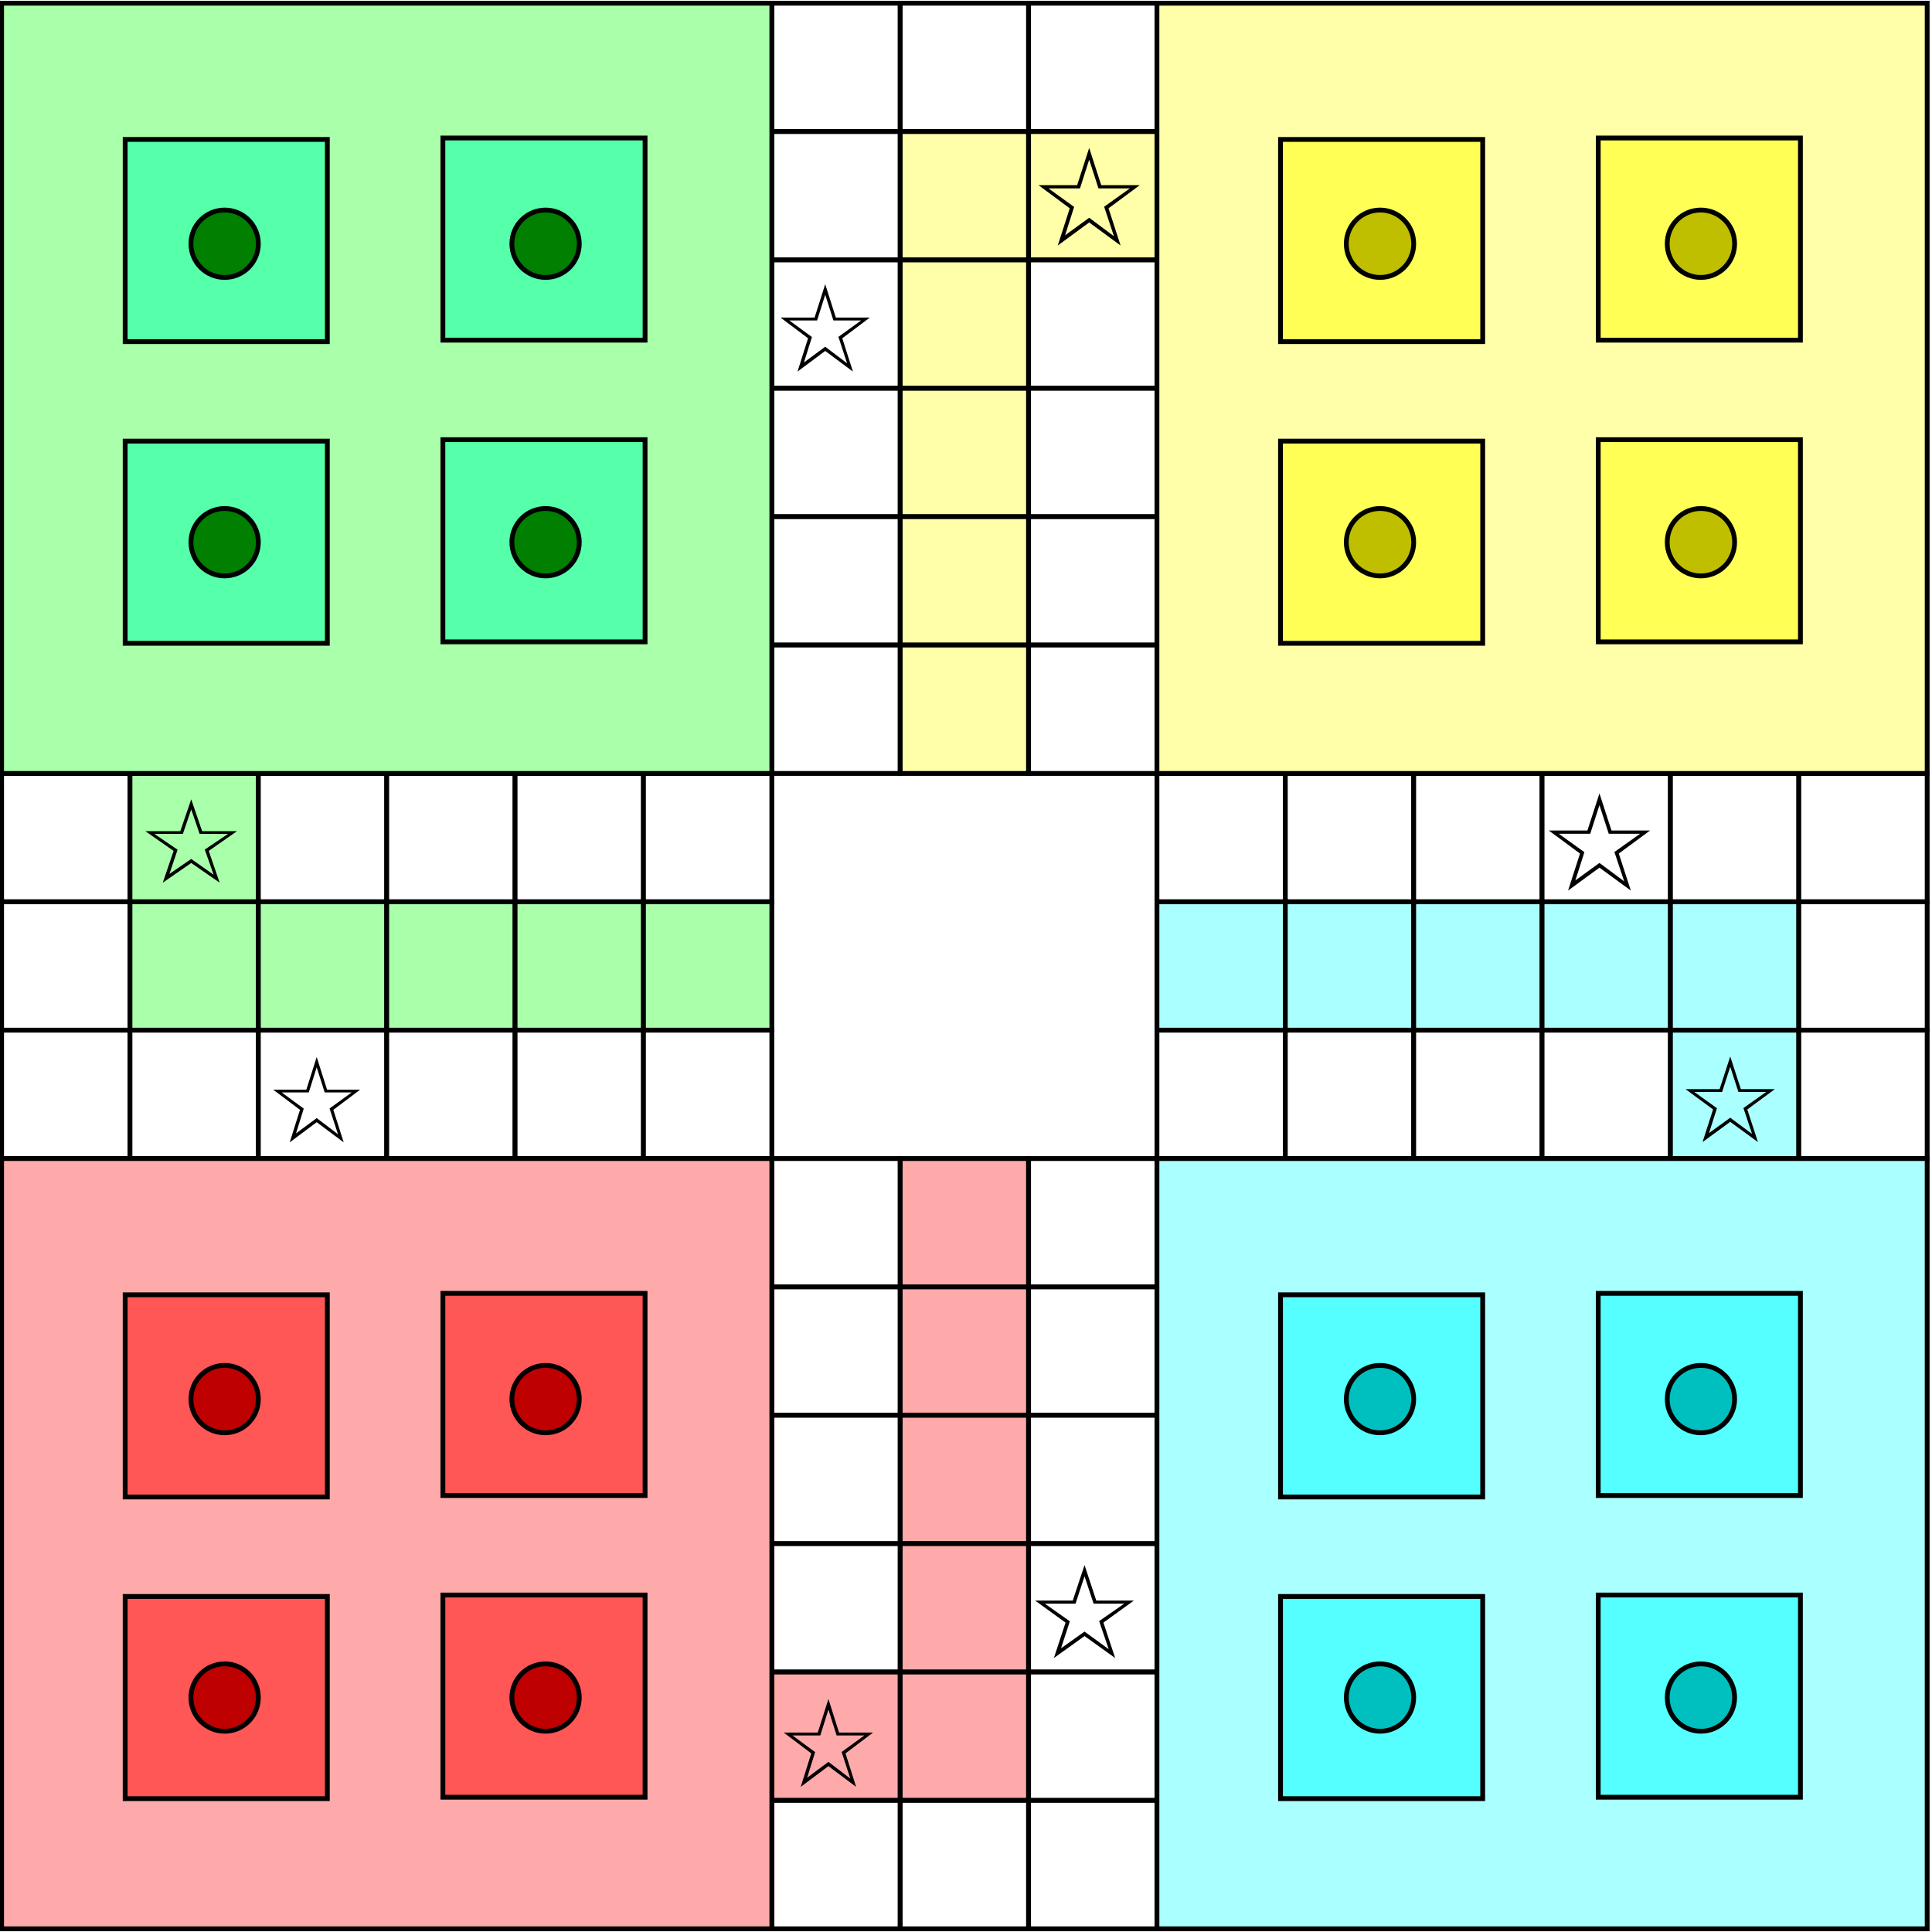
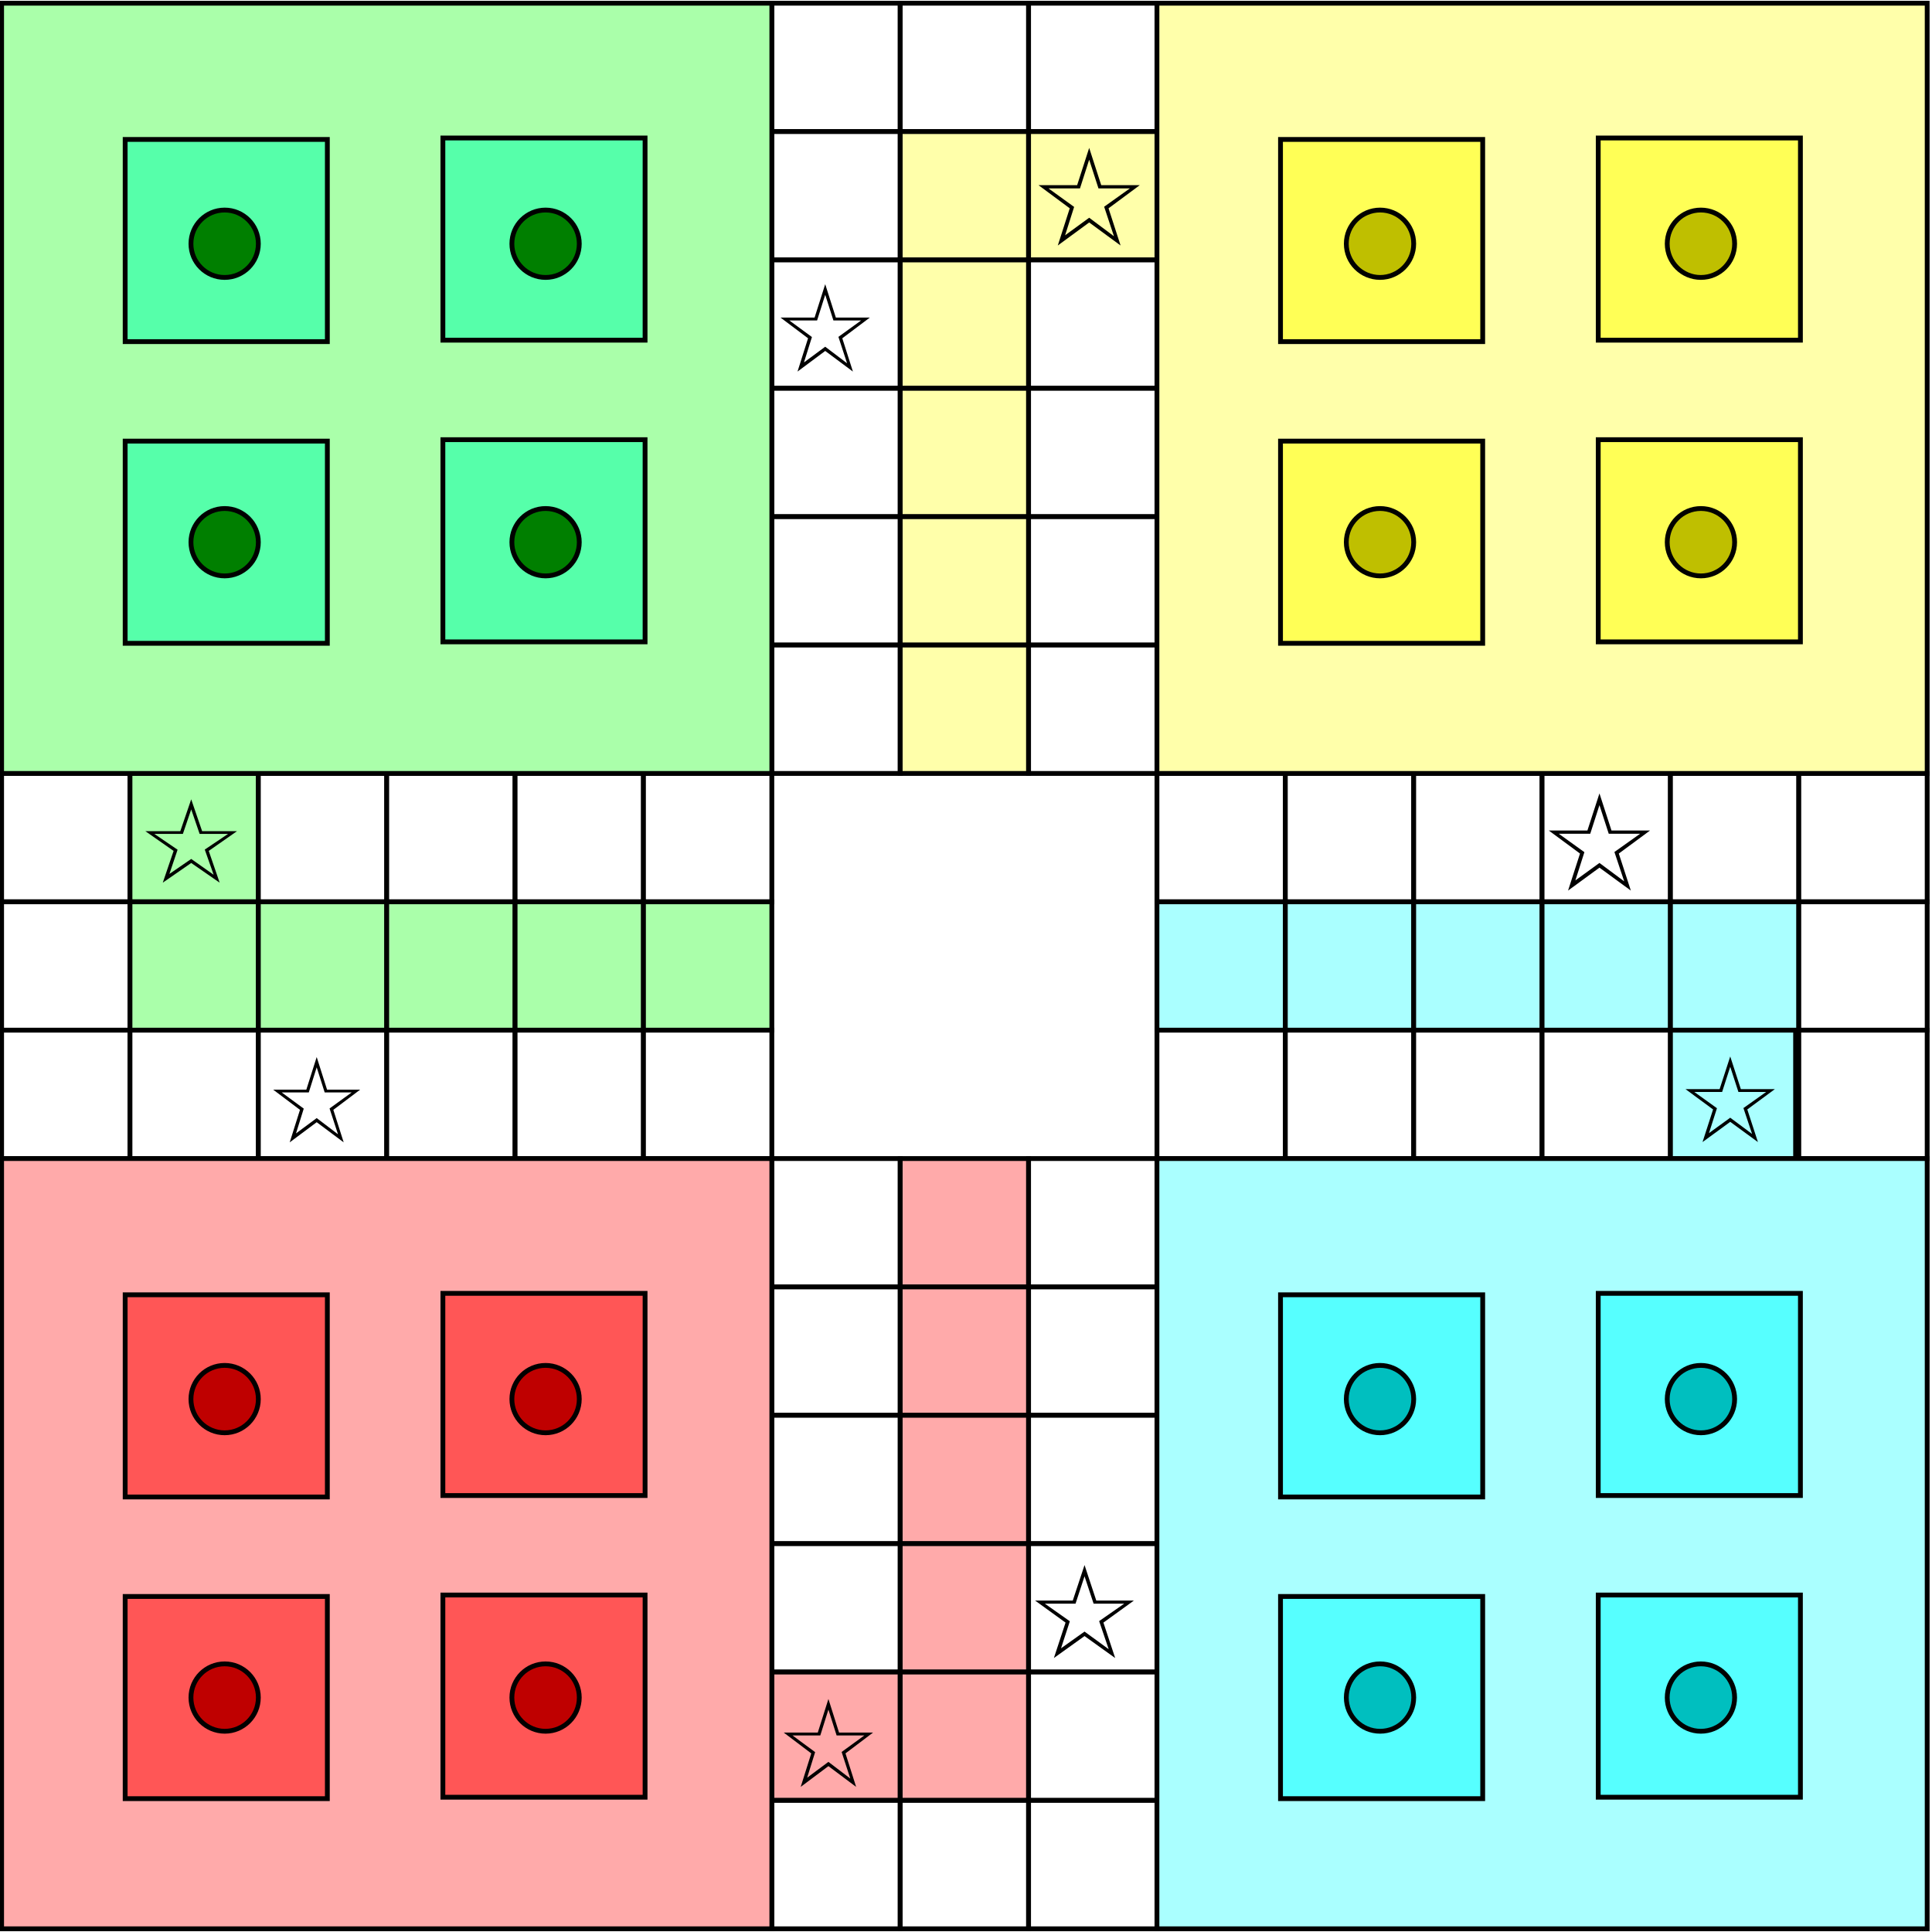
<svg xmlns="http://www.w3.org/2000/svg" viewBox="0 0 602 602">
  <g>
    <rect x="-1" y="-1" width="604" height="604" id="canvas_background" fill="#fff" />
    <g id="canvasGrid" display="none">
      <rect id="svg_1" width="100%" height="100%" x="0" y="0" stroke-width="0" fill="url(#gridpattern)" />
    </g>
  </g>
  <g>
-     <rect fill="#fff" stroke="#000" stroke-width="1.5" stroke-opacity="null" fill-opacity="null" x="240.5" y="1" width="40" height="40" id="49" />
-     <rect fill="#fff" stroke="#000" stroke-width="1.5" stroke-opacity="null" fill-opacity="null" x="280.5" y="1" width="40" height="40" id="50" />
-     <rect fill="#fff" stroke="#000" stroke-width="1.5" stroke-opacity="null" fill-opacity="null" x="320.5" y="1" width="40" height="40" id="51" />
-     <rect fill="#fff" stroke="#000" stroke-width="1.5" stroke-opacity="null" fill-opacity="null" x="240.5" y="41" width="40" height="40" id="48" />
+     <rect fill="#fff" stroke="#000" stroke-width="1.5" stroke-opacity="null" fill-opacity="null" x="240.5" y="1" width="40" height="40" id="23" />
+     <rect fill="#fff" stroke="#000" stroke-width="1.5" stroke-opacity="null" fill-opacity="null" x="280.5" y="1" width="40" height="40" id="24" />
+     <rect fill="#fff" stroke="#000" stroke-width="1.5" stroke-opacity="null" fill-opacity="null" x="320.5" y="1" width="40" height="40" id="25" />
+     <rect fill="#fff" stroke="#000" stroke-width="1.5" stroke-opacity="null" fill-opacity="null" x="240.5" y="41" width="40" height="40" id="22" />
    <rect fill="#ffffaa" stroke="#000" stroke-width="1.5" stroke-opacity="null" x="280.5" y="41" width="40" height="40" id="150" />
-     <rect fill="#ffffaa" stroke="#000" stroke-width="1.5" stroke-opacity="null" x="320.5" y="41" width="40" height="40" id="0" />
-     <rect fill="#fff" stroke="#000" stroke-width="1.5" stroke-opacity="null" fill-opacity="null" x="240.5" y="81" width="40" height="40" id="47" />
+     <rect fill="#ffffaa" stroke="#000" stroke-width="1.5" stroke-opacity="null" x="320.5" y="41" width="40" height="40" id="26" />
+     <rect fill="#fff" stroke="#000" stroke-width="1.5" stroke-opacity="null" fill-opacity="null" x="240.5" y="81" width="40" height="40" id="21" />
    <rect fill="#ffffaa" stroke="#000" stroke-width="1.5" stroke-opacity="null" x="280.5" y="81" width="40" height="40" id="151" />
-     <rect fill="#fff" stroke="#000" stroke-width="1.5" stroke-opacity="null" fill-opacity="null" x="320.5" y="81" width="40" height="40" id="1" />
-     <rect fill="#fff" stroke="#000" stroke-width="1.5" stroke-opacity="null" fill-opacity="null" x="240.5" y="121" width="40" height="40" id="46" />
+     <rect fill="#fff" stroke="#000" stroke-width="1.5" stroke-opacity="null" fill-opacity="null" x="320.5" y="81" width="40" height="40" id="27" />
+     <rect fill="#fff" stroke="#000" stroke-width="1.5" stroke-opacity="null" fill-opacity="null" x="240.5" y="121" width="40" height="40" id="20" />
    <rect fill="#ffffaa" stroke="#000" stroke-width="1.5" stroke-opacity="null" x="280.5" y="121" width="40" height="40" id="152" />
-     <rect fill="#fff" stroke="#000" stroke-width="1.5" stroke-opacity="null" fill-opacity="null" x="320.5" y="121" width="40" height="40" id="2" />
-     <rect fill="#fff" stroke="#000" stroke-width="1.5" stroke-opacity="null" fill-opacity="null" x="240.5" y="161" width="40" height="40" id="45" />
+     <rect fill="#fff" stroke="#000" stroke-width="1.5" stroke-opacity="null" fill-opacity="null" x="320.5" y="121" width="40" height="40" id="28" />
+     <rect fill="#fff" stroke="#000" stroke-width="1.5" stroke-opacity="null" fill-opacity="null" x="240.5" y="161" width="40" height="40" id="19" />
    <rect fill="#ffffaa" stroke="#000" stroke-width="1.5" stroke-opacity="null" x="280.5" y="161" width="40" height="40" id="153" />
-     <rect fill="#fff" stroke="#000" stroke-width="1.5" stroke-opacity="null" fill-opacity="null" x="320.5" y="161" width="40" height="40" id="3" />
-     <rect fill="#fff" stroke="#000" stroke-width="1.5" stroke-opacity="null" fill-opacity="null" x="240.5" y="201" width="40" height="40" id="44" />
+     <rect fill="#fff" stroke="#000" stroke-width="1.5" stroke-opacity="null" fill-opacity="null" x="320.5" y="161" width="40" height="40" id="29" />
+     <rect fill="#fff" stroke="#000" stroke-width="1.5" stroke-opacity="null" fill-opacity="null" x="240.5" y="201" width="40" height="40" id="18" />
    <rect fill="#ffffaa" stroke="#000" stroke-width="1.5" stroke-opacity="null" x="280.5" y="201" width="40" height="40" id="154" />
-     <rect fill="#fff" stroke="#000" stroke-width="1.5" stroke-opacity="null" fill-opacity="null" x="320.5" y="201" width="40" height="40" id="4" />
-     <rect fill="#fff" stroke="#000" stroke-width="1.5" stroke-opacity="null" fill-opacity="null" x="240.5" y="361" width="40" height="40" id="30" />
+     <rect fill="#fff" stroke="#000" stroke-width="1.5" stroke-opacity="null" fill-opacity="null" x="320.5" y="201" width="40" height="40" id="30" />
+     <rect fill="#fff" stroke="#000" stroke-width="1.5" stroke-opacity="null" fill-opacity="null" x="240.5" y="361" width="40" height="40" id="4" />
    <rect fill="#ffaaaa" stroke="#000" stroke-width="1.5" stroke-opacity="null" x="280.5" y="361" width="40" height="40" id="128" />
-     <rect fill="#fff" stroke="#000" stroke-width="1.5" stroke-opacity="null" fill-opacity="null" x="320.5" y="361" width="40" height="40" id="18" />
-     <rect fill="#fff" stroke="#000" stroke-width="1.5" stroke-opacity="null" fill-opacity="null" x="240.5" y="401" width="40" height="40" id="29" />
+     <rect fill="#fff" stroke="#000" stroke-width="1.5" stroke-opacity="null" fill-opacity="null" x="320.5" y="361" width="40" height="40" id="44" />
+     <rect fill="#fff" stroke="#000" stroke-width="1.5" stroke-opacity="null" fill-opacity="null" x="240.5" y="401" width="40" height="40" id="3" />
    <rect fill="#ffaaaa" stroke="#000" stroke-width="1.5" stroke-opacity="null" x="280.5" y="401" width="40" height="40" id="127" />
-     <rect fill="#fff" stroke="#000" stroke-width="1.5" stroke-opacity="null" fill-opacity="null" x="320.5" y="401" width="40" height="40" id="19" />
-     <rect fill="#fff" stroke="#000" stroke-width="1.5" stroke-opacity="null" fill-opacity="null" x="240.5" y="441" width="40" height="40" id="28" />
+     <rect fill="#fff" stroke="#000" stroke-width="1.5" stroke-opacity="null" fill-opacity="null" x="320.5" y="401" width="40" height="40" id="45" />
+     <rect fill="#fff" stroke="#000" stroke-width="1.5" stroke-opacity="null" fill-opacity="null" x="240.5" y="441" width="40" height="40" id="2" />
    <rect fill="#ffaaaa" stroke="#000" stroke-width="1.5" stroke-opacity="null" x="280.5" y="441" width="40" height="40" id="126" />
-     <rect fill="#fff" stroke="#000" stroke-width="1.5" stroke-opacity="null" fill-opacity="null" x="320.5" y="441" width="40" height="40" id="20" />
-     <rect fill="#fff" stroke="#000" stroke-width="1.5" stroke-opacity="null" fill-opacity="null" x="240.5" y="481" width="40" height="40" id="27" />
+     <rect fill="#fff" stroke="#000" stroke-width="1.5" stroke-opacity="null" fill-opacity="null" x="320.5" y="441" width="40" height="40" id="46" />
+     <rect fill="#fff" stroke="#000" stroke-width="1.5" stroke-opacity="null" fill-opacity="null" x="240.5" y="481" width="40" height="40" id="1" />
    <rect fill="#ffaaaa" stroke="#000" stroke-width="1.5" stroke-opacity="null" x="280.5" y="481" width="40" height="40" id="125" />
-     <rect fill="#fff" stroke="#000" stroke-width="1.5" stroke-opacity="null" fill-opacity="null" x="320.5" y="481" width="40" height="40" id="21" />
-     <rect fill="#ffaaaa" stroke="#000" stroke-width="1.5" stroke-opacity="null" x="240.5" y="521" width="40" height="40" id="26" />
+     <rect fill="#fff" stroke="#000" stroke-width="1.5" stroke-opacity="null" fill-opacity="null" x="320.5" y="481" width="40" height="40" id="47" />
+     <rect fill="#ffaaaa" stroke="#000" stroke-width="1.5" stroke-opacity="null" x="240.5" y="521" width="40" height="40" id="0" />
    <rect fill="#ffaaaa" stroke="#000" stroke-width="1.5" stroke-opacity="null" x="280.5" y="521" width="40" height="40" id="124" />
-     <rect fill="#fff" stroke="#000" stroke-width="1.5" stroke-opacity="null" fill-opacity="null" x="320.5" y="521" width="40" height="40" id="22" />
-     <rect fill="#fff" stroke="#000" stroke-width="1.5" stroke-opacity="null" fill-opacity="null" x="240.5" y="561" width="40" height="40" id="25" />
-     <rect fill="#fff" stroke="#000" stroke-width="1.5" stroke-opacity="null" fill-opacity="null" x="280.5" y="561" width="40" height="40" id="24" />
-     <rect fill="#fff" stroke="#000" stroke-width="1.5" stroke-opacity="null" fill-opacity="null" x="320.5" y="561" width="40" height="40" id="23" />
-     <rect fill="#fff" stroke="#000" stroke-width="1.5" stroke-opacity="null" fill-opacity="null" x="360.5" y="241" width="40" height="40" id="5" />
-     <rect fill="#fff" stroke="#000" stroke-width="1.5" stroke-opacity="null" fill-opacity="null" x="400.5" y="241" width="40" height="40" id="6" />
-     <rect fill="#fff" stroke="#000" stroke-width="1.5" stroke-opacity="null" fill-opacity="null" x="440.5" y="241" width="40" height="40" id="7" />
+     <rect fill="#fff" stroke="#000" stroke-width="1.5" stroke-opacity="null" fill-opacity="null" x="320.5" y="521" width="40" height="40" id="48" />
+     <rect fill="#fff" stroke="#000" stroke-width="1.5" stroke-opacity="null" fill-opacity="null" x="240.5" y="561" width="40" height="40" id="51" />
+     <rect fill="#fff" stroke="#000" stroke-width="1.5" stroke-opacity="null" fill-opacity="null" x="280.5" y="561" width="40" height="40" id="50" />
+     <rect fill="#fff" stroke="#000" stroke-width="1.5" stroke-opacity="null" fill-opacity="null" x="320.5" y="561" width="40" height="40" id="49" />
+     <rect fill="#fff" stroke="#000" stroke-width="1.5" stroke-opacity="null" fill-opacity="null" x="360.5" y="241" width="40" height="40" id="31" />
+     <rect fill="#fff" stroke="#000" stroke-width="1.5" stroke-opacity="null" fill-opacity="null" x="400.5" y="241" width="40" height="40" id="32" />
+     <rect fill="#fff" stroke="#000" stroke-width="1.5" stroke-opacity="null" fill-opacity="null" x="440.5" y="241" width="40" height="40" id="33" />
    <rect fill="#aaffff" stroke="#000" stroke-width="1.5" stroke-opacity="null" x="360.5" y="281" width="40" height="40" id="115" />
    <rect fill="#aaffff" stroke="#000" stroke-width="1.5" stroke-opacity="null" x="400.5" y="281" width="40" height="40" id="114" />
    <rect fill="#aaffff" stroke="#000" stroke-width="1.5" stroke-opacity="null" x="440.5" y="281" width="40" height="40" id="113" />
-     <rect fill="#fff" stroke="#000" stroke-width="1.5" stroke-opacity="null" fill-opacity="null" x="360.5" y="321" width="40" height="40" id="17" />
-     <rect fill="#fff" stroke="#000" stroke-width="1.5" stroke-opacity="null" fill-opacity="null" x="400.5" y="321" width="40" height="40" id="16" />
-     <rect fill="#fff" stroke="#000" stroke-width="1.5" stroke-opacity="null" fill-opacity="null" x="440.5" y="321" width="40" height="40" id="15" />
-     <rect fill="#fff" stroke="#000" stroke-width="1.5" stroke-opacity="null" fill-opacity="null" x="480.5" y="241" width="40" height="40" id="8" />
-     <rect fill="#fff" stroke="#000" stroke-width="1.5" stroke-opacity="null" fill-opacity="null" x="520.5" y="241" width="40" height="40" id="9" />
-     <rect fill="#fff" stroke="#000" stroke-width="1.5" stroke-opacity="null" fill-opacity="null" x="560.5" y="241" width="40" height="40" id="10" />
+     <rect fill="#fff" stroke="#000" stroke-width="1.5" stroke-opacity="null" fill-opacity="null" x="360.5" y="321" width="40" height="40" id="43" />
+     <rect fill="#fff" stroke="#000" stroke-width="1.5" stroke-opacity="null" fill-opacity="null" x="400.5" y="321" width="40" height="40" id="42" />
+     <rect fill="#fff" stroke="#000" stroke-width="1.5" stroke-opacity="null" fill-opacity="null" x="440.5" y="321" width="40" height="40" id="41" />
+     <rect fill="#fff" stroke="#000" stroke-width="1.5" stroke-opacity="null" fill-opacity="null" x="480.5" y="241" width="40" height="40" id="34" />
+     <rect fill="#fff" stroke="#000" stroke-width="1.5" stroke-opacity="null" fill-opacity="null" x="520.5" y="241" width="40" height="40" id="35" />
+     <rect fill="#fff" stroke="#000" stroke-width="1.5" stroke-opacity="null" fill-opacity="null" x="560.5" y="241" width="40" height="40" id="36" />
    <rect fill="#aaffff" stroke="#000" stroke-width="1.5" stroke-opacity="null" x="480.5" y="281" width="40" height="40" id="112" />
    <rect fill="#aaffff" stroke="#000" stroke-width="1.5" stroke-opacity="null" x="520.5" y="281" width="40" height="40" id="111" />
-     <rect fill="#ffffff" stroke="#000" stroke-width="1.5" stroke-opacity="null" x="560.5" y="281" width="40" height="40" id="11" />
-     <rect fill="#fff" stroke="#000" stroke-width="1.5" stroke-opacity="null" fill-opacity="null" x="480.5" y="321" width="40" height="40" id="14" />
-     <rect fill="#aaffff" stroke="#000" stroke-width="1.5" stroke-opacity="null" x="520.5" y="321" width="40" height="40" id="13" />
-     <rect fill="#fff" stroke="#000" stroke-width="1.5" stroke-opacity="null" fill-opacity="null" x="560.5" y="321" width="40" height="40" id="12" />
-     <rect fill="#fff" stroke="#000" stroke-width="1.5" stroke-opacity="null" fill-opacity="null" x="0.5" y="241" width="40" height="40" id="38" />
-     <rect fill="#aaffaa" stroke="#000" stroke-width="1.5" stroke-opacity="null" x="40.5" y="241" width="40" height="40" id="39" />
-     <rect fill="#fff" stroke="#000" stroke-width="1.5" stroke-opacity="null" fill-opacity="null" x="80.5" y="241" width="40" height="40" id="40" />
-     <rect fill="#fff" stroke="#000" stroke-width="1.5" stroke-opacity="null" fill-opacity="null" x="0.5" y="281" width="40" height="40" id="37" />
+     <rect fill="#ffffff" stroke="#000" stroke-width="1.5" stroke-opacity="null" x="560.5" y="281" width="40" height="40" id="37" />
+     <rect fill="#fff" stroke="#000" stroke-width="1.5" stroke-opacity="null" fill-opacity="null" x="480.5" y="321" width="40" height="40" id="40" />
+     <rect fill="#aaffff" stroke="#000" stroke-width="1.5" stroke-opacity="null" x="520.5" y="321" width="39" height="40" id="13" />
+     <rect fill="#fff" stroke="#000" stroke-width="1.5" stroke-opacity="null" fill-opacity="null" x="560.5" y="321" width="40" height="40" id="38" />
+     <rect fill="#fff" stroke="#000" stroke-width="1.5" stroke-opacity="null" fill-opacity="null" x="0.5" y="241" width="40" height="40" id="12" />
+     <rect fill="#aaffaa" stroke="#000" stroke-width="1.5" stroke-opacity="null" x="40.5" y="241" width="40" height="40" id="13" />
+     <rect fill="#fff" stroke="#000" stroke-width="1.5" stroke-opacity="null" fill-opacity="null" x="80.5" y="241" width="40" height="40" id="14" />
+     <rect fill="#fff" stroke="#000" stroke-width="1.5" stroke-opacity="null" fill-opacity="null" x="0.5" y="281" width="40" height="40" id="11" />
    <rect fill="#aaffaa" stroke="#000" stroke-width="1.5" stroke-opacity="null" x="40.5" y="281" width="40" height="40" id="137" />
    <rect fill="#aaffaa" stroke="#000" stroke-width="1.5" stroke-opacity="null" x="80.5" y="281" width="40" height="40" id="138" />
-     <rect fill="#fff" stroke="#000" stroke-width="1.5" stroke-opacity="null" fill-opacity="null" x="0.5" y="321" width="40" height="40" id="36" />
-     <rect fill="#fff" stroke="#000" stroke-width="1.5" stroke-opacity="null" fill-opacity="null" x="40.5" y="321" width="40" height="40" id="35" />
-     <rect fill="#fff" stroke="#000" stroke-width="1.5" stroke-opacity="null" fill-opacity="null" x="80.5" y="321" width="40" height="40" id="34" />
-     <rect fill="#fff" stroke="#000" stroke-width="1.5" stroke-opacity="null" fill-opacity="null" x="120.5" y="241" width="40" height="40" id="41" />
-     <rect fill="#fff" stroke="#000" stroke-width="1.5" stroke-opacity="null" fill-opacity="null" x="160.5" y="241" width="40" height="40" id="42" />
-     <rect fill="#fff" stroke="#000" stroke-width="1.5" stroke-opacity="null" fill-opacity="null" x="200.5" y="241" width="40" height="40" id="43" />
+     <rect fill="#fff" stroke="#000" stroke-width="1.5" stroke-opacity="null" fill-opacity="null" x="0.5" y="321" width="40" height="40" id="10" />
+     <rect fill="#fff" stroke="#000" stroke-width="1.5" stroke-opacity="null" fill-opacity="null" x="40.5" y="321" width="40" height="40" id="9" />
+     <rect fill="#fff" stroke="#000" stroke-width="1.5" stroke-opacity="null" fill-opacity="null" x="80.5" y="321" width="40" height="40" id="8" />
+     <rect fill="#fff" stroke="#000" stroke-width="1.5" stroke-opacity="null" fill-opacity="null" x="120.5" y="241" width="40" height="40" id="15" />
+     <rect fill="#fff" stroke="#000" stroke-width="1.5" stroke-opacity="null" fill-opacity="null" x="160.5" y="241" width="40" height="40" id="16" />
+     <rect fill="#fff" stroke="#000" stroke-width="1.5" stroke-opacity="null" fill-opacity="null" x="200.5" y="241" width="40" height="40" id="17" />
    <rect fill="#aaffaa" stroke="#000" stroke-width="1.5" stroke-opacity="null" x="120.5" y="281" width="40" height="40" id="139" />
    <rect fill="#aaffaa" stroke="#000" stroke-width="1.5" stroke-opacity="null" x="160.5" y="281" width="40" height="40" id="140" />
    <rect fill="#aaffaa" stroke="#000" stroke-width="1.5" stroke-opacity="null" x="200.5" y="281" width="40" height="40" id="141" />
-     <rect fill="#fff" stroke="#000" stroke-width="1.5" stroke-opacity="null" fill-opacity="null" x="120.5" y="321" width="40" height="40" id="33" />
-     <rect fill="#fff" stroke="#000" stroke-width="1.5" stroke-opacity="null" fill-opacity="null" x="160.5" y="321" width="40" height="40" id="32" />
-     <rect fill="#fff" stroke="#000" stroke-width="1.5" stroke-opacity="null" fill-opacity="null" x="200.5" y="321" width="40" height="40" id="31" />
+     <rect fill="#fff" stroke="#000" stroke-width="1.5" stroke-opacity="null" fill-opacity="null" x="120.5" y="321" width="40" height="40" id="7" />
+     <rect fill="#fff" stroke="#000" stroke-width="1.5" stroke-opacity="null" fill-opacity="null" x="160.5" y="321" width="40" height="40" id="6" />
+     <rect fill="#fff" stroke="#000" stroke-width="1.5" stroke-opacity="null" fill-opacity="null" x="200.5" y="321" width="40" height="40" id="5" />
    <rect fill="#ffffaa" stroke="#000" stroke-width="1.5" stroke-opacity="null" x="360.5" y="1" width="240" height="240" id="svg_128" />
    <rect fill="#aaffaa" stroke="#000" stroke-width="1.5" stroke-opacity="null" x="0.5" y="1" width="240" height="240" id="svg_129" />
    <rect fill="#ffaaaa" stroke="#000" stroke-width="1.5" stroke-opacity="null" x="0.5" y="361" width="240" height="240" id="svg_130" />
    <rect fill="#aaffff" stroke="#000" stroke-width="1.5" stroke-opacity="null" x="360.5" y="361" width="240" height="240" id="svg_131" />
    <rect fill="#56ffaa" stroke="#000" stroke-width="1.5" stroke-opacity="null" x="39" y="43.45" width="63" height="63" id="GHome1" />
    <rect fill="#56ffaa" stroke="#000" stroke-width="1.5" stroke-opacity="null" x="39" y="137.45" width="63" height="63" id="GHome4" />
    <rect fill="#56ffaa" stroke="#000" stroke-width="1.5" stroke-opacity="null" x="138" y="43" width="63" height="63" id="GHome2" />
    <rect fill="#56ffaa" stroke="#000" stroke-width="1.5" stroke-opacity="null" x="138" y="137" width="63" height="63" id="GHome3" />
-     <rect class="redHome" fill="#ffff56" stroke="#000" stroke-width="1.5" stroke-opacity="null" x="399" y="43.45" width="63" height="63" id="RHome1" />
-     <rect fill="#ffff56" stroke="#000" stroke-width="1.5" stroke-opacity="null" x="399" y="137.45" width="63" height="63" id="RHome4" />
-     <rect fill="#ffff56" stroke="#000" stroke-width="1.5" stroke-opacity="null" x="498" y="43" width="63" height="63" id="RHome2" />
-     <rect fill="#ffff56" stroke="#000" stroke-width="1.5" stroke-opacity="null" x="498" y="137" width="63" height="63" id="RHome3" />
-     <rect fill="#56ffff" stroke="#000" stroke-width="1.5" stroke-opacity="null" x="399" y="403.45" width="63" height="63" id="YHome1" />
-     <rect fill="#56ffff" stroke="#000" stroke-width="1.5" stroke-opacity="null" x="399" y="497.45" width="63" height="63" id="YHome4" />
-     <rect fill="#56ffff" stroke="#000" stroke-width="1.5" stroke-opacity="null" x="498" y="403" width="63" height="63" id="YHome2" />
-     <rect fill="#56ffff" stroke="#000" stroke-width="1.5" stroke-opacity="null" x="498" y="497" width="63" height="63" id="YHome3" />
-     <rect fill="#ff5656" stroke="#000" stroke-width="1.5" stroke-opacity="null" x="39" y="403.45" width="63" height="63" id="BHome1" />
-     <rect fill="#ff5656" stroke="#000" stroke-width="1.5" stroke-opacity="null" x="39" y="497.45" width="63" height="63" id="BHome4" />
-     <rect fill="#ff5656" stroke="#000" stroke-width="1.5" stroke-opacity="null" x="138" y="403" width="63" height="63" id="BHome2" />
-     <rect fill="#ff5656" stroke="#000" stroke-width="1.5" stroke-opacity="null" x="138" y="497" width="63" height="63" id="BHome3" />
+     <rect fill="#ffff56" stroke="#000" stroke-width="1.5" stroke-opacity="null" x="399" y="43.45" width="63" height="63" id="YHome1" />
+     <rect fill="#ffff56" stroke="#000" stroke-width="1.5" stroke-opacity="null" x="399" y="137.45" width="63" height="63" id="YHome4" />
+     <rect fill="#ffff56" stroke="#000" stroke-width="1.5" stroke-opacity="null" x="498" y="43" width="63" height="63" id="YHome2" />
+     <rect fill="#ffff56" stroke="#000" stroke-width="1.5" stroke-opacity="null" x="498" y="137" width="63" height="63" id="YHome3" />
+     <rect fill="#56ffff" stroke="#000" stroke-width="1.5" stroke-opacity="null" x="399" y="403.45" width="63" height="63" id="BHome1" />
+     <rect fill="#56ffff" stroke="#000" stroke-width="1.5" stroke-opacity="null" x="399" y="497.45" width="63" height="63" id="BHome4" />
+     <rect fill="#56ffff" stroke="#000" stroke-width="1.5" stroke-opacity="null" x="498" y="403" width="63" height="63" id="BHome2" />
+     <rect fill="#56ffff" stroke="#000" stroke-width="1.5" stroke-opacity="null" x="498" y="497" width="63" height="63" id="BHome3" />
+     <rect fill="#ff5656" stroke="#000" stroke-width="1.5" stroke-opacity="null" x="39" y="403.45" width="63" height="63" id="RHome1" />
+     <rect fill="#ff5656" stroke="#000" stroke-width="1.5" stroke-opacity="null" x="39" y="497.45" width="63" height="63" id="RHome4" />
+     <rect fill="#ff5656" stroke="#000" stroke-width="1.5" stroke-opacity="null" x="138" y="403" width="63" height="63" id="RHome2" />
+     <rect fill="#ff5656" stroke="#000" stroke-width="1.5" stroke-opacity="null" x="138" y="497" width="63" height="63" id="RHome3" />
    <ellipse fill="#007f00" stroke="#000" stroke-width="1.5" stroke-opacity="null" cx="70" cy="75.95" rx="10.5" ry="10.5" id="G1" />
    <ellipse fill="#007f00" stroke="#000" stroke-width="1.5" stroke-opacity="null" cx="170" cy="75.95" rx="10.5" ry="10.5" id="G2" />
    <ellipse fill="#007f00" stroke="#000" stroke-width="1.5" stroke-opacity="null" cx="170" cy="168.95" rx="10.5" ry="10.5" id="G3" />
    <ellipse fill="#007f00" stroke="#000" stroke-width="1.5" stroke-opacity="null" cx="70" cy="168.95" rx="10.5" ry="10.5" id="G4" />
-     <ellipse fill="#bfbf00" stroke="#000" stroke-width="1.5" stroke-opacity="null" cx="430" cy="75.95" rx="10.5" ry="10.5" id="R1" />
-     <ellipse fill="#bfbf00" stroke="#000" stroke-width="1.5" stroke-opacity="null" cx="530" cy="75.95" rx="10.5" ry="10.5" id="R2" />
-     <ellipse fill="#bfbf00" stroke="#000" stroke-width="1.5" stroke-opacity="null" cx="530" cy="168.95" rx="10.5" ry="10.5" id="R3" />
-     <ellipse fill="#bfbf00" stroke="#000" stroke-width="1.5" stroke-opacity="null" cx="430" cy="168.95" rx="10.5" ry="10.5" id="R4" />
-     <ellipse fill="#00bfbf" stroke="#000" stroke-width="1.5" stroke-opacity="null" cx="430" cy="435.95" rx="10.5" ry="10.5" id="Y1" />
-     <ellipse fill="#00bfbf" stroke="#000" stroke-width="1.5" stroke-opacity="null" cx="530" cy="435.95" rx="10.5" ry="10.5" id="Y2" />
-     <ellipse fill="#00bfbf" stroke="#000" stroke-width="1.5" stroke-opacity="null" cx="530" cy="528.95" rx="10.5" ry="10.5" id="Y3" />
-     <ellipse fill="#00bfbf" stroke="#000" stroke-width="1.5" stroke-opacity="null" cx="430" cy="528.95" rx="10.5" ry="10.5" id="Y4" />
-     <ellipse fill="#bf0000" stroke="#000" stroke-width="1.5" stroke-opacity="null" cx="70" cy="435.95" rx="10.5" ry="10.5" id="B1" />
-     <ellipse fill="#bf0000" stroke="#000" stroke-width="1.5" stroke-opacity="null" cx="170" cy="435.95" rx="10.5" ry="10.5" id="B2" />
-     <ellipse fill="#bf0000" stroke="#000" stroke-width="1.5" stroke-opacity="null" cx="170" cy="528.95" rx="10.5" ry="10.5" id="B3" />
-     <ellipse fill="#bf0000" stroke="#000" stroke-width="1.5" stroke-opacity="null" cx="70" cy="528.95" rx="10.5" ry="10.5" id="B4" />
+     <ellipse fill="#bfbf00" stroke="#000" stroke-width="1.5" stroke-opacity="null" cx="430" cy="75.95" rx="10.5" ry="10.5" id="Y1" />
+     <ellipse fill="#bfbf00" stroke="#000" stroke-width="1.5" stroke-opacity="null" cx="530" cy="75.95" rx="10.5" ry="10.5" id="Y2" />
+     <ellipse fill="#bfbf00" stroke="#000" stroke-width="1.5" stroke-opacity="null" cx="530" cy="168.95" rx="10.5" ry="10.5" id="Y3" />
+     <ellipse fill="#bfbf00" stroke="#000" stroke-width="1.5" stroke-opacity="null" cx="430" cy="168.95" rx="10.5" ry="10.5" id="Y4" />
+     <ellipse fill="#00bfbf" stroke="#000" stroke-width="1.5" stroke-opacity="null" cx="430" cy="435.95" rx="10.5" ry="10.5" id="B1" />
+     <ellipse fill="#00bfbf" stroke="#000" stroke-width="1.5" stroke-opacity="null" cx="530" cy="435.95" rx="10.5" ry="10.5" id="B2" />
+     <ellipse fill="#00bfbf" stroke="#000" stroke-width="1.5" stroke-opacity="null" cx="530" cy="528.95" rx="10.5" ry="10.5" id="B3" />
+     <ellipse fill="#00bfbf" stroke="#000" stroke-width="1.5" stroke-opacity="null" cx="430" cy="528.95" rx="10.5" ry="10.5" id="B4" />
+     <ellipse fill="#bf0000" stroke="#000" stroke-width="1.5" stroke-opacity="null" cx="70" cy="435.95" rx="10.5" ry="10.5" id="R1" />
+     <ellipse fill="#bf0000" stroke="#000" stroke-width="1.5" stroke-opacity="null" cx="170" cy="435.95" rx="10.5" ry="10.5" id="R2" />
+     <ellipse fill="#bf0000" stroke="#000" stroke-width="1.5" stroke-opacity="null" cx="170" cy="528.95" rx="10.5" ry="10.5" id="R3" />
+     <ellipse fill="#bf0000" stroke="#000" stroke-width="1.5" stroke-opacity="null" cx="70" cy="528.95" rx="10.5" ry="10.5" id="R4" />
    <path id="svg_4" stroke-opacity="null" stroke-width="1.5" stroke="#000" fill="#aaffff" />
    <path id="svg_5" stroke-opacity="null" stroke-width="1.5" stroke="#000" fill="#aaffff" />
    <text transform="matrix(1.55331, 0, 0, 1.48633, -44.9029, -118.19)" xml:space="preserve" text-anchor="start" font-family="Helvetica, Arial, sans-serif" font-size="24" id="svg_7" y="264.45" x="56.5" fill-opacity="null" stroke-opacity="null" stroke-width="0" stroke="#000" fill="#000000">☆</text>
    <text transform="matrix(1.47481, 0, 0, 1.52185, -59.8899, -164.765)" xml:space="preserve" text-anchor="start" font-family="Helvetica, Arial, sans-serif" font-size="24" id="svg_8" y="342.05" x="96.754" fill-opacity="null" stroke-opacity="null" stroke-width="0" stroke="#000" fill="#000000">☆</text>
    <text transform="matrix(1.67418, 0, 0, 1.65832, -243.452, -316.772)" xml:space="preserve" text-anchor="start" font-family="Helvetica, Arial, sans-serif" font-size="24" id="svg_9" y="502.45" x="336.5" fill-opacity="null" stroke-opacity="null" stroke-width="0" stroke="#000" fill="#000000">☆</text>
    <text transform="matrix(1.51388, 0, 0, 1.56774, -143.45, -296.946)" xml:space="preserve" text-anchor="start" font-family="Helvetica, Arial, sans-serif" font-size="24" id="svg_10" y="544.45" x="254.5" fill-opacity="null" stroke-opacity="null" stroke-width="0" stroke="#000" fill="#000000">☆</text>
    <text transform="matrix(1.71538, 0, 0, 1.74093, -264.035, -28.1911)" xml:space="preserve" text-anchor="start" font-family="Helvetica, Arial, sans-serif" font-size="24" id="svg_11" y="60.024" x="341.002" fill-opacity="null" stroke-opacity="null" stroke-width="0" stroke="#000" fill="#000000">☆</text>
    <text transform="matrix(1.51351, 0, 0, 1.55859, -143.351, -46.7459)" xml:space="preserve" text-anchor="start" font-family="Helvetica, Arial, sans-serif" font-size="24" id="svg_12" y="104.167" x="253.839" fill-opacity="null" stroke-opacity="null" stroke-width="0" stroke="#000" fill="#000000">☆</text>
    <text transform="matrix(1.51306, 0, 0, 1.52693, -287.403, -170.257)" xml:space="preserve" text-anchor="start" font-family="Helvetica, Arial, sans-serif" font-size="24" id="svg_13" y="344.45" x="535.5" fill-opacity="null" stroke-opacity="null" stroke-width="0" stroke="#000" fill="#000000">☆</text>
    <text transform="matrix(1.71503, 0, 0, 1.73319, -375.455, -174.369)" xml:space="preserve" text-anchor="start" font-family="Helvetica, Arial, sans-serif" font-size="24" id="svg_14" y="260.604" x="498.751" fill-opacity="null" stroke-opacity="null" stroke-width="0" stroke="#000" fill="#000000">☆</text>
  </g>
</svg>
